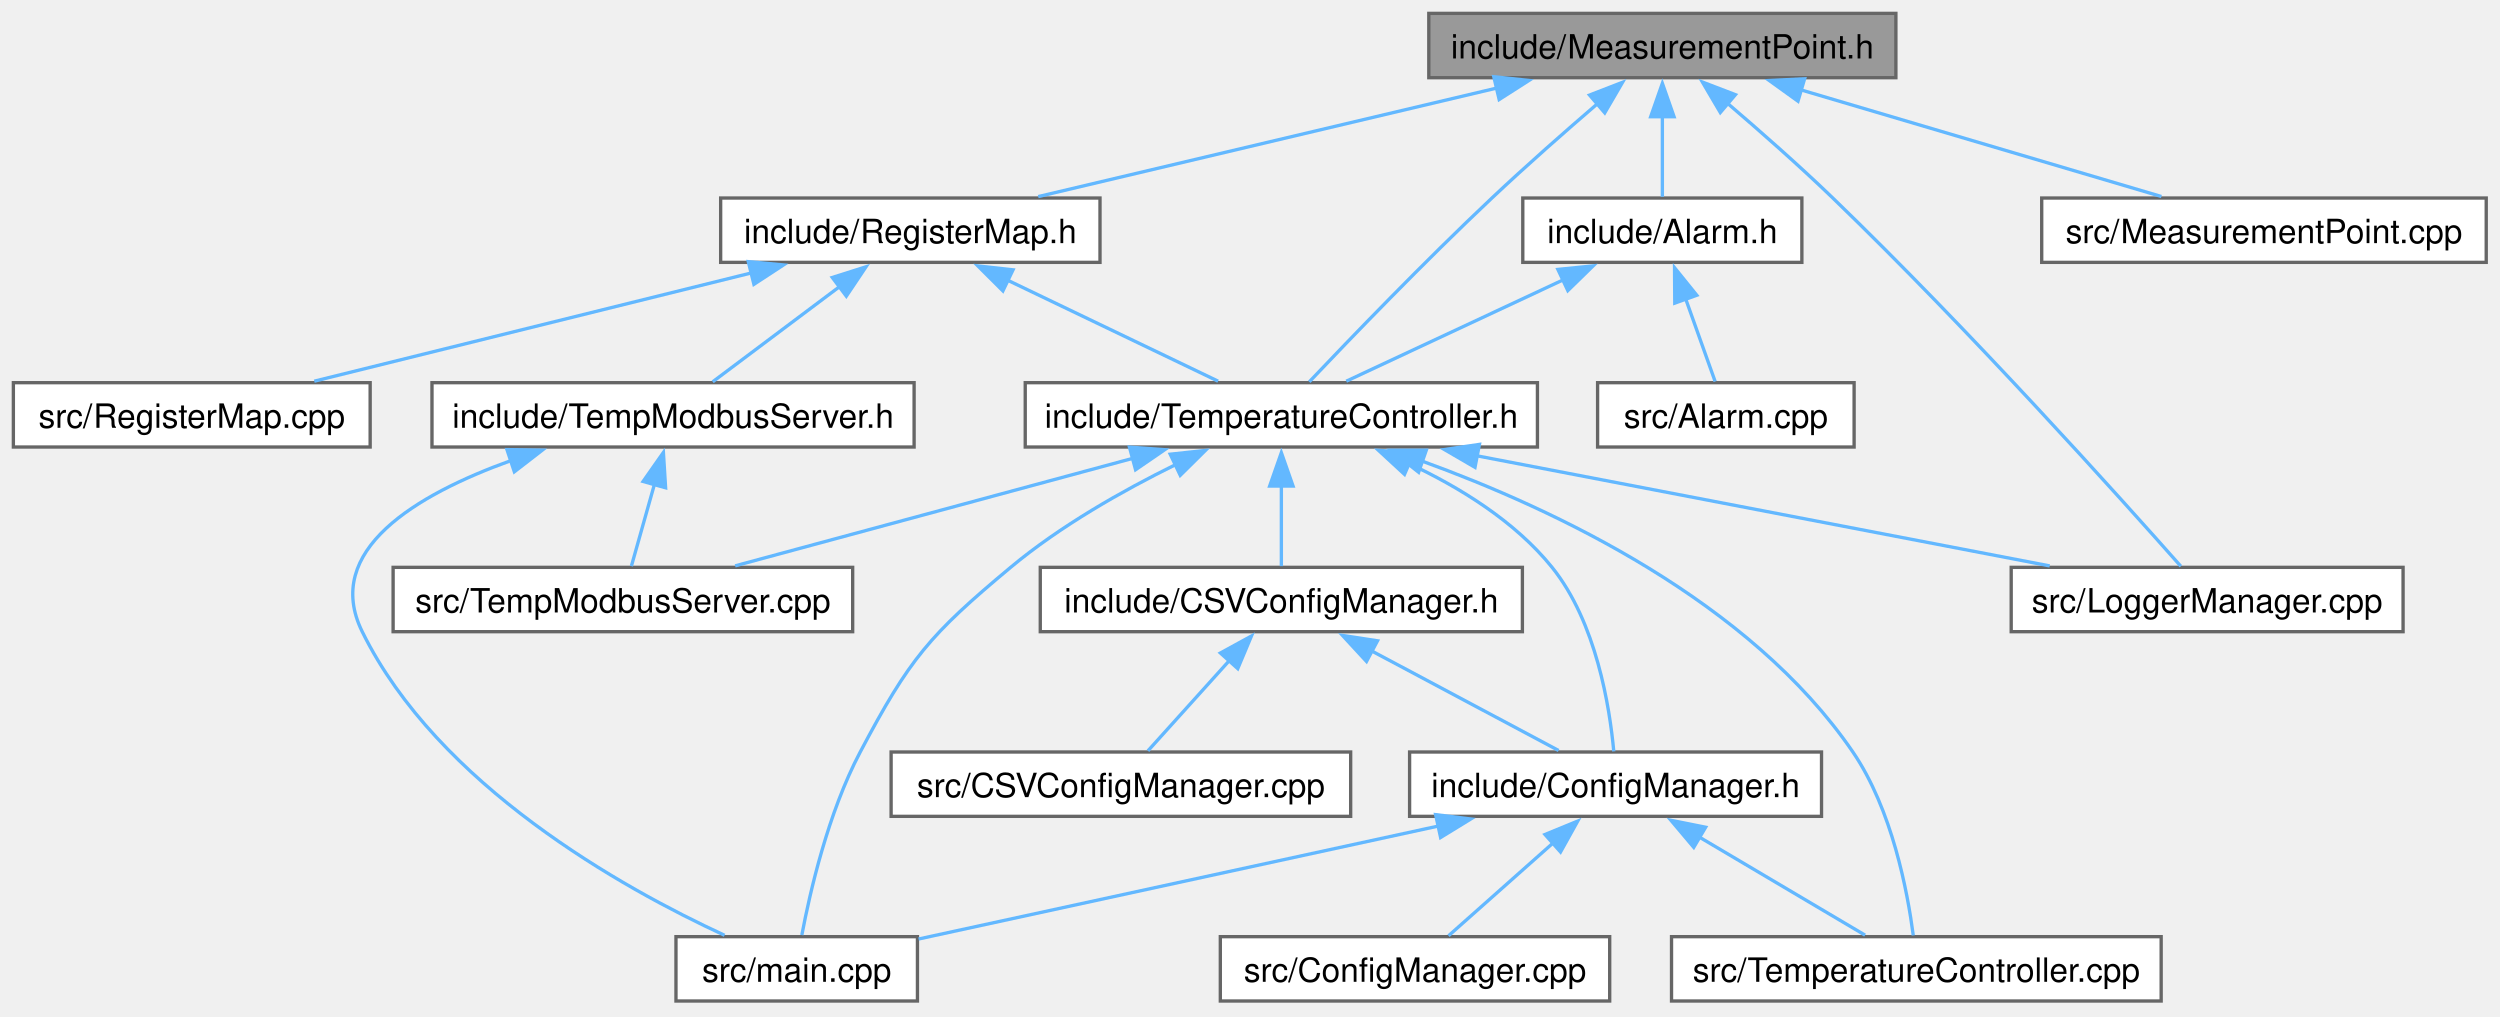
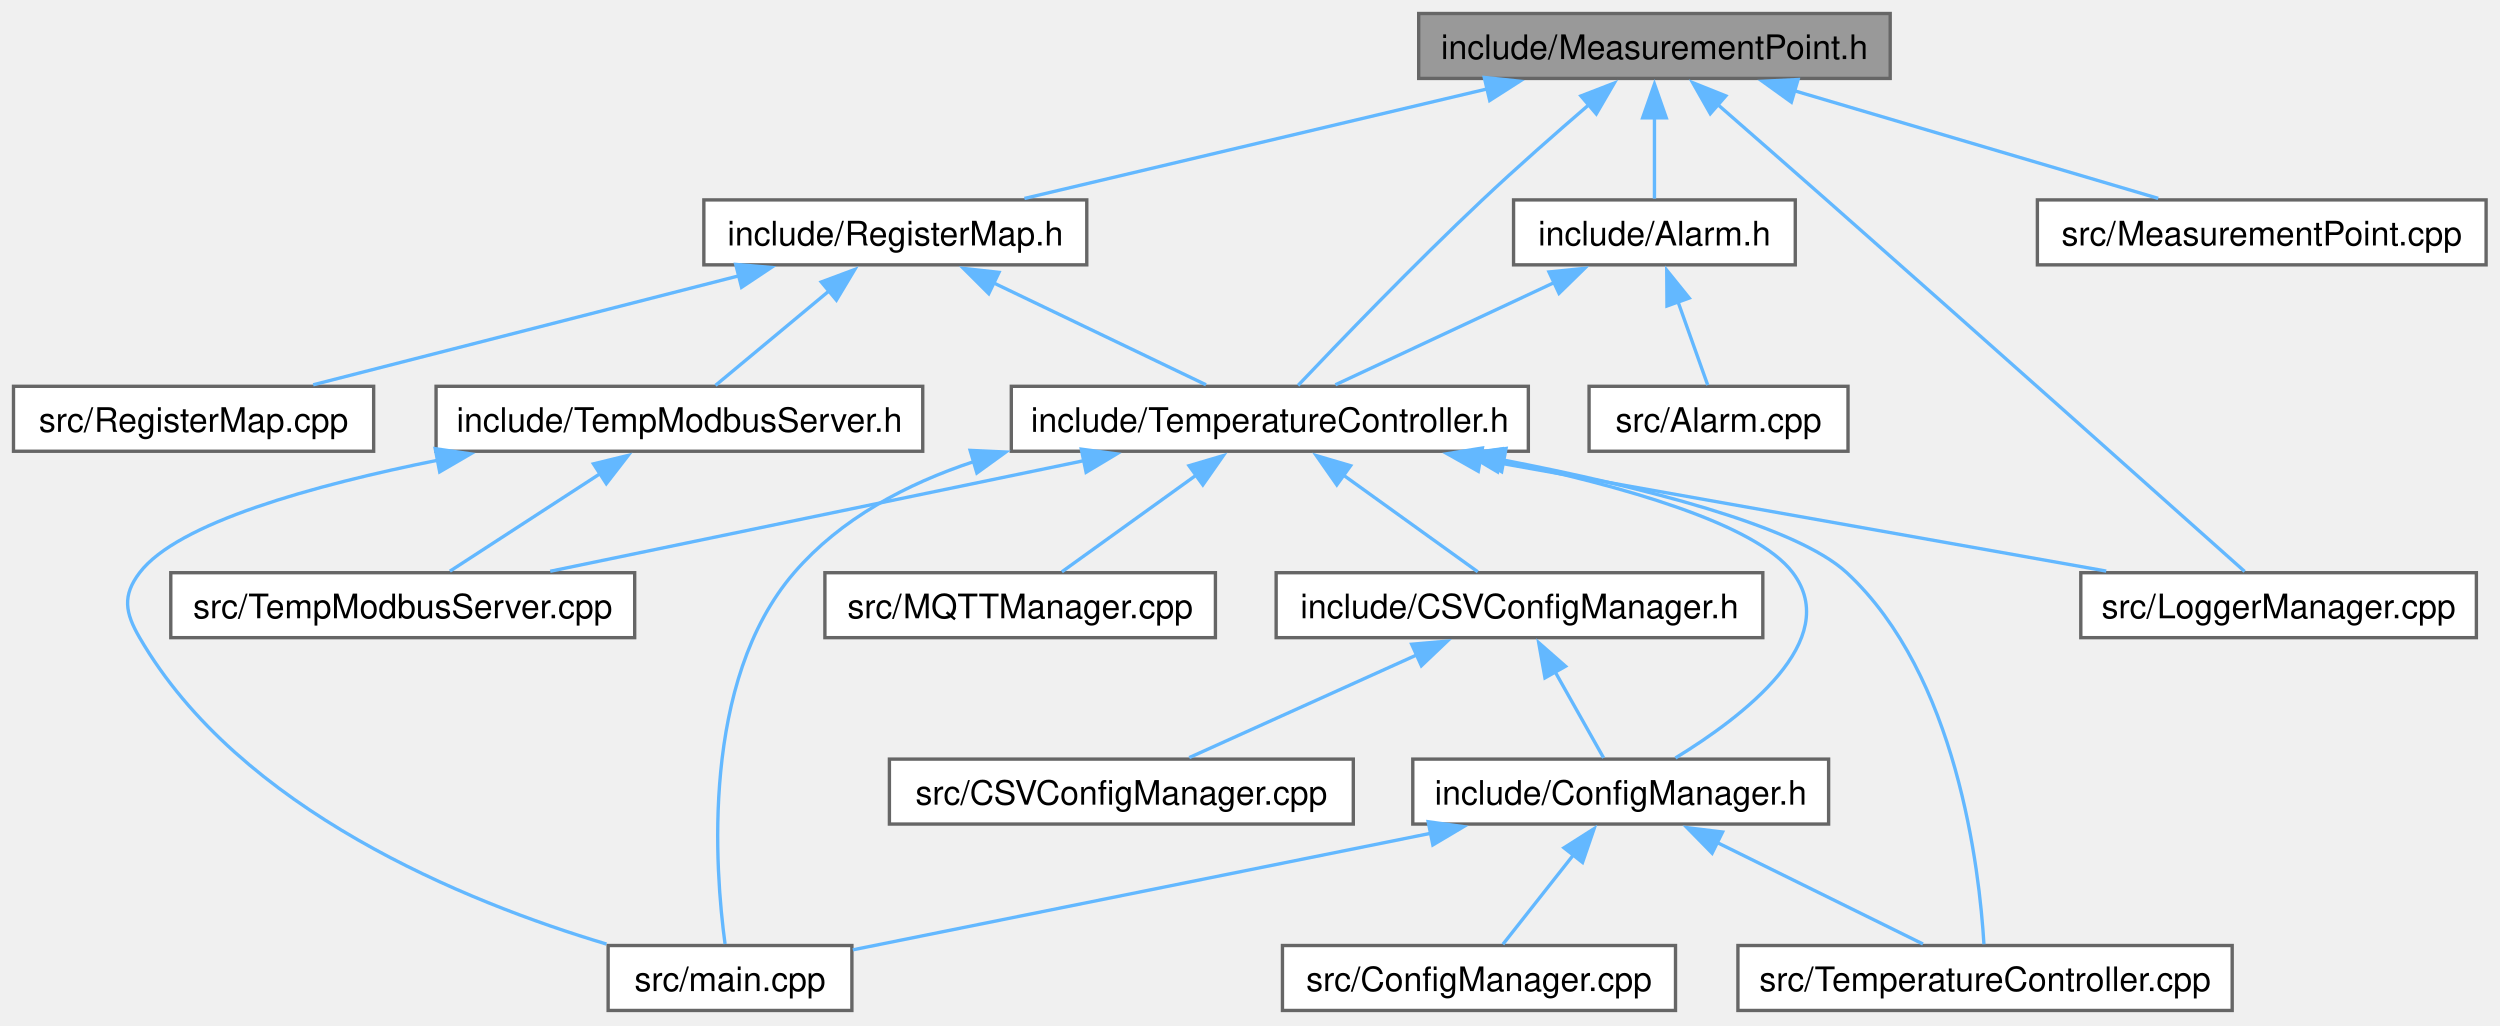
- <svg xmlns="http://www.w3.org/2000/svg" xmlns:xlink="http://www.w3.org/1999/xlink" width="748pt" height="304pt" viewBox="0.00 0.00 748.00 304.00">
+ <svg xmlns="http://www.w3.org/2000/svg" xmlns:xlink="http://www.w3.org/1999/xlink" width="741pt" height="304pt" viewBox="0.00 0.00 741.00 304.00">
  <g id="graph0" class="graph" transform="scale(1 1) rotate(0) translate(4 299.5)">
    <g id="Node000001" class="node">
      <g id="a_Node000001">
        <a xlink:title="Measurement point abstraction for temperature monitoring system.">
-           <polygon fill="#999999" stroke="#666666" points="563.25,-295.5 423.5,-295.5 423.5,-276.25 563.25,-276.25 563.25,-295.5" />
-           <text xml:space="preserve" text-anchor="middle" x="493.38" y="-282" font-family="Helvetica,sans-Serif" font-size="10.00">include/MeasurementPoint.h</text>
+           <polygon fill="#999999" stroke="#666666" points="556.25,-295.5 416.5,-295.5 416.5,-276.25 556.25,-276.25 556.25,-295.5" />
+           <text xml:space="preserve" text-anchor="middle" x="486.38" y="-282" font-family="Helvetica,sans-Serif" font-size="10.00">include/MeasurementPoint.h</text>
        </a>
      </g>
    </g>
    <g id="Node000002" class="node">
      <g id="a_Node000002">
        <a xlink:href="_alarm_8h.html" target="_top" xlink:title="Alarm management system for temperature monitoring.">
-           <polygon fill="white" stroke="#666666" points="535.12,-240.25 451.62,-240.25 451.62,-221 535.12,-221 535.12,-240.25" />
-           <text xml:space="preserve" text-anchor="middle" x="493.38" y="-226.75" font-family="Helvetica,sans-Serif" font-size="10.00">include/Alarm.h</text>
+           <polygon fill="white" stroke="#666666" points="528.12,-240.25 444.62,-240.25 444.62,-221 528.12,-221 528.12,-240.25" />
+           <text xml:space="preserve" text-anchor="middle" x="486.38" y="-226.75" font-family="Helvetica,sans-Serif" font-size="10.00">include/Alarm.h</text>
        </a>
      </g>
    </g>
    <g id="edge1_Node000001_Node000002" class="edge">
      <g id="a_edge1_Node000001_Node000002">
        <a xlink:title=" ">
-           <path fill="none" stroke="#63b8ff" d="M493.38,-264.63C493.38,-256.34 493.38,-247.17 493.38,-240.61" />
-           <polygon fill="#63b8ff" stroke="#63b8ff" points="489.88,-264.57 493.38,-274.57 496.88,-264.57 489.88,-264.57" />
+           <path fill="none" stroke="#63b8ff" d="M486.38,-264.63C486.38,-256.34 486.38,-247.17 486.38,-240.61" />
+           <polygon fill="#63b8ff" stroke="#63b8ff" points="482.88,-264.57 486.38,-274.57 489.88,-264.57 482.88,-264.57" />
        </a>
      </g>
    </g>
    <g id="Node000003" class="node">
      <g id="a_Node000003">
        <a xlink:href="_temperature_controller_8h.html" target="_top" xlink:title="Central temperature monitoring and control system.">
-           <polygon fill="white" stroke="#666666" points="456,-185 302.75,-185 302.75,-165.75 456,-165.75 456,-185" />
-           <text xml:space="preserve" text-anchor="middle" x="379.38" y="-171.5" font-family="Helvetica,sans-Serif" font-size="10.00">include/TemperatureController.h</text>
-         </a>
-       </g>
-     </g>
-     <g id="edge21_Node000001_Node000003" class="edge">
-       <g id="a_edge21_Node000001_Node000003">
-         <a xlink:title=" ">
-           <path fill="none" stroke="#63b8ff" d="M474.12,-268.61C464.45,-260.3 452.63,-249.91 442.38,-240.25 422.19,-221.24 399.62,-197.78 387.74,-185.26" />
-           <polygon fill="#63b8ff" stroke="#63b8ff" points="471.59,-271.06 481.47,-274.88 476.14,-265.73 471.59,-271.06" />
+           <polygon fill="white" stroke="#666666" points="449,-185 295.75,-185 295.75,-165.75 449,-165.75 449,-185" />
+           <text xml:space="preserve" text-anchor="middle" x="372.38" y="-171.5" font-family="Helvetica,sans-Serif" font-size="10.00">include/TemperatureController.h</text>
+         </a>
+       </g>
+     </g>
+     <g id="edge22_Node000001_Node000003" class="edge">
+       <g id="a_edge22_Node000001_Node000003">
+         <a xlink:title=" ">
+           <path fill="none" stroke="#63b8ff" d="M467.12,-268.61C457.45,-260.3 445.63,-249.91 435.38,-240.25 415.19,-221.24 392.62,-197.78 380.74,-185.26" />
+           <polygon fill="#63b8ff" stroke="#63b8ff" points="464.59,-271.06 474.47,-274.88 469.14,-265.73 464.59,-271.06" />
        </a>
      </g>
    </g>
    <g id="Node000010" class="node">
      <g id="a_Node000010">
        <a xlink:href="_logger_manager_8cpp.html" target="_top" xlink:title="Implementation of data logging and event management system.">
-           <polygon fill="white" stroke="#666666" points="715,-129.75 597.75,-129.75 597.75,-110.5 715,-110.5 715,-129.75" />
-           <text xml:space="preserve" text-anchor="middle" x="656.38" y="-116.25" font-family="Helvetica,sans-Serif" font-size="10.00">src/LoggerManager.cpp</text>
-         </a>
-       </g>
-     </g>
-     <g id="edge22_Node000001_Node000010" class="edge">
-       <g id="a_edge22_Node000001_Node000010">
-         <a xlink:title=" ">
-           <path fill="none" stroke="#63b8ff" d="M512.72,-268.72C522.43,-260.42 534.24,-250.03 544.38,-240.25 585.23,-200.83 630.61,-150.3 648.51,-130.07" />
-           <polygon fill="#63b8ff" stroke="#63b8ff" points="510.72,-265.83 505.35,-274.96 515.24,-271.17 510.72,-265.83" />
+           <polygon fill="white" stroke="#666666" points="730,-129.75 612.75,-129.75 612.75,-110.5 730,-110.5 730,-129.75" />
+           <text xml:space="preserve" text-anchor="middle" x="671.38" y="-116.25" font-family="Helvetica,sans-Serif" font-size="10.00">src/LoggerManager.cpp</text>
+         </a>
+       </g>
+     </g>
+     <g id="edge23_Node000001_Node000010" class="edge">
+       <g id="a_edge23_Node000001_Node000010">
+         <a xlink:title=" ">
+           <path fill="none" stroke="#63b8ff" d="M505,-268.64C514.67,-260.19 526.68,-249.69 537.38,-240.25 583.83,-199.28 639.03,-150.02 661.31,-130.12" />
+           <polygon fill="#63b8ff" stroke="#63b8ff" points="502.93,-265.8 497.7,-275.01 507.53,-271.08 502.93,-265.8" />
+         </a>
+       </g>
+     </g>
+     <g id="Node000014" class="node">
+       <g id="a_Node000014">
+         <a xlink:href="_register_map_8h.html" target="_top" xlink:title="Modbus register mapping for temperature monitoring system.">
+           <polygon fill="white" stroke="#666666" points="318.12,-240.25 204.62,-240.25 204.62,-221 318.12,-221 318.12,-240.25" />
+           <text xml:space="preserve" text-anchor="middle" x="261.38" y="-226.75" font-family="Helvetica,sans-Serif" font-size="10.00">include/RegisterMap.h</text>
+         </a>
+       </g>
+     </g>
+     <g id="edge16_Node000001_Node000014" class="edge">
+       <g id="a_edge16_Node000001_Node000014">
+         <a xlink:title=" ">
+           <path fill="none" stroke="#63b8ff" d="M436.77,-273.14C395.45,-263.36 337.44,-249.63 299.64,-240.68" />
+           <polygon fill="#63b8ff" stroke="#63b8ff" points="435.94,-276.54 446.48,-275.43 437.55,-269.72 435.94,-276.54" />
+         </a>
+       </g>
+     </g>
+     <g id="Node000017" class="node">
+       <g id="a_Node000017">
+         <a xlink:href="_measurement_point_8cpp.html" target="_top" xlink:title="Implementation of temperature measurement point management.">
+           <polygon fill="white" stroke="#666666" points="732.88,-240.25 599.88,-240.25 599.88,-221 732.88,-221 732.88,-240.25" />
+           <text xml:space="preserve" text-anchor="middle" x="666.38" y="-226.75" font-family="Helvetica,sans-Serif" font-size="10.00">src/MeasurementPoint.cpp</text>
+         </a>
+       </g>
+     </g>
+     <g id="edge24_Node000001_Node000017" class="edge">
+       <g id="a_edge24_Node000001_Node000017">
+         <a xlink:title=" ">
+           <path fill="none" stroke="#63b8ff" d="M527.56,-272.69C560.48,-262.95 605.9,-249.52 635.69,-240.7" />
+           <polygon fill="#63b8ff" stroke="#63b8ff" points="526.96,-269.22 518.36,-275.41 528.94,-275.93 526.96,-269.22" />
+         </a>
+       </g>
+     </g>
+     <g id="edge2_Node000002_Node000003" class="edge">
+       <g id="a_edge2_Node000002_Node000003">
+         <a xlink:title=" ">
+           <path fill="none" stroke="#63b8ff" d="M456.69,-215.76C436.22,-206.2 409.61,-193.77 391.81,-185.45" />
+           <polygon fill="#63b8ff" stroke="#63b8ff" points="455.12,-218.89 465.67,-219.95 458.09,-212.55 455.12,-218.89" />
        </a>
      </g>
    </g>
    <g id="Node000013" class="node">
      <g id="a_Node000013">
-         <a xlink:href="_register_map_8h.html" target="_top" xlink:title="Modbus register mapping for temperature monitoring system.">
-           <polygon fill="white" stroke="#666666" points="325.12,-240.25 211.62,-240.25 211.62,-221 325.12,-221 325.12,-240.25" />
-           <text xml:space="preserve" text-anchor="middle" x="268.38" y="-226.75" font-family="Helvetica,sans-Serif" font-size="10.00">include/RegisterMap.h</text>
-         </a>
-       </g>
-     </g>
-     <g id="edge15_Node000001_Node000013" class="edge">
-       <g id="a_edge15_Node000001_Node000013">
-         <a xlink:title=" ">
-           <path fill="none" stroke="#63b8ff" d="M443.77,-273.14C402.45,-263.36 344.44,-249.63 306.64,-240.68" />
-           <polygon fill="#63b8ff" stroke="#63b8ff" points="442.94,-276.54 453.48,-275.43 444.55,-269.72 442.94,-276.54" />
-         </a>
-       </g>
-     </g>
-     <g id="Node000016" class="node">
-       <g id="a_Node000016">
-         <a xlink:href="_measurement_point_8cpp.html" target="_top" xlink:title="Implementation of temperature measurement point management.">
-           <polygon fill="white" stroke="#666666" points="739.88,-240.25 606.88,-240.25 606.88,-221 739.88,-221 739.88,-240.25" />
-           <text xml:space="preserve" text-anchor="middle" x="673.38" y="-226.75" font-family="Helvetica,sans-Serif" font-size="10.00">src/MeasurementPoint.cpp</text>
-         </a>
-       </g>
-     </g>
-     <g id="edge23_Node000001_Node000016" class="edge">
-       <g id="a_edge23_Node000001_Node000016">
-         <a xlink:title=" ">
-           <path fill="none" stroke="#63b8ff" d="M534.56,-272.69C567.48,-262.95 612.9,-249.52 642.69,-240.7" />
-           <polygon fill="#63b8ff" stroke="#63b8ff" points="533.96,-269.22 525.36,-275.41 535.94,-275.93 533.96,-269.22" />
-         </a>
-       </g>
-     </g>
-     <g id="edge2_Node000002_Node000003" class="edge">
-       <g id="a_edge2_Node000002_Node000003">
-         <a xlink:title=" ">
-           <path fill="none" stroke="#63b8ff" d="M463.69,-215.76C443.22,-206.2 416.61,-193.77 398.81,-185.45" />
-           <polygon fill="#63b8ff" stroke="#63b8ff" points="462.12,-218.89 472.67,-219.95 465.09,-212.55 462.12,-218.89" />
-         </a>
-       </g>
-     </g>
-     <g id="Node000012" class="node">
-       <g id="a_Node000012">
        <a xlink:href="_alarm_8cpp.html" target="_top" xlink:title="Implementation of alarm management system for temperature monitoring.">
-           <polygon fill="white" stroke="#666666" points="550.75,-185 474,-185 474,-165.75 550.75,-165.75 550.75,-185" />
-           <text xml:space="preserve" text-anchor="middle" x="512.38" y="-171.5" font-family="Helvetica,sans-Serif" font-size="10.00">src/Alarm.cpp</text>
-         </a>
-       </g>
-     </g>
-     <g id="edge14_Node000002_Node000012" class="edge">
-       <g id="a_edge14_Node000002_Node000012">
-         <a xlink:title=" ">
-           <path fill="none" stroke="#63b8ff" d="M500.29,-210.25C503.33,-201.74 506.74,-192.15 509.17,-185.36" />
-           <polygon fill="#63b8ff" stroke="#63b8ff" points="497.09,-208.81 497.02,-219.41 503.68,-211.16 497.09,-208.81" />
+           <polygon fill="white" stroke="#666666" points="543.75,-185 467,-185 467,-165.75 543.75,-165.75 543.75,-185" />
+           <text xml:space="preserve" text-anchor="middle" x="505.38" y="-171.5" font-family="Helvetica,sans-Serif" font-size="10.00">src/Alarm.cpp</text>
+         </a>
+       </g>
+     </g>
+     <g id="edge15_Node000002_Node000013" class="edge">
+       <g id="a_edge15_Node000002_Node000013">
+         <a xlink:title=" ">
+           <path fill="none" stroke="#63b8ff" d="M493.29,-210.25C496.33,-201.74 499.74,-192.15 502.17,-185.36" />
+           <polygon fill="#63b8ff" stroke="#63b8ff" points="490.09,-208.81 490.02,-219.41 496.68,-211.16 490.09,-208.81" />
        </a>
      </g>
    </g>
    <g id="Node000004" class="node">
      <g id="a_Node000004">
        <a xlink:href="_c_s_v_config_manager_8h.html" target="_top" xlink:title="CSV configuration import/export manager for measurement points and alarms.">
-           <polygon fill="white" stroke="#666666" points="451.5,-129.75 307.25,-129.75 307.25,-110.5 451.5,-110.5 451.5,-129.75" />
-           <text xml:space="preserve" text-anchor="middle" x="379.38" y="-116.25" font-family="Helvetica,sans-Serif" font-size="10.00">include/CSVConfigManager.h</text>
+           <polygon fill="white" stroke="#666666" points="518.5,-129.75 374.25,-129.75 374.25,-110.5 518.5,-110.5 518.5,-129.75" />
+           <text xml:space="preserve" text-anchor="middle" x="446.38" y="-116.25" font-family="Helvetica,sans-Serif" font-size="10.00">include/CSVConfigManager.h</text>
        </a>
      </g>
    </g>
    <g id="edge3_Node000003_Node000004" class="edge">
      <g id="a_edge3_Node000003_Node000004">
        <a xlink:title=" ">
-           <path fill="none" stroke="#63b8ff" d="M379.38,-154.13C379.38,-145.84 379.38,-136.67 379.38,-130.11" />
-           <polygon fill="#63b8ff" stroke="#63b8ff" points="375.88,-154.07 379.38,-164.07 382.88,-154.07 375.88,-154.07" />
+           <path fill="none" stroke="#63b8ff" d="M394.13,-158.72C407.13,-149.37 423.16,-137.83 434.01,-130.02" />
+           <polygon fill="#63b8ff" stroke="#63b8ff" points="392.23,-155.78 386.16,-164.46 396.32,-161.46 392.23,-155.78" />
        </a>
      </g>
    </g>
    <g id="Node000005" class="node">
      <g id="a_Node000005">
        <a xlink:href="_config_manager_8h.html" target="_top" xlink:title="Configuration management system for temperature monitoring device.">
-           <polygon fill="white" stroke="#666666" points="541,-74.5 417.75,-74.5 417.75,-55.25 541,-55.25 541,-74.5" />
-           <text xml:space="preserve" text-anchor="middle" x="479.38" y="-61" font-family="Helvetica,sans-Serif" font-size="10.00">include/ConfigManager.h</text>
+           <polygon fill="white" stroke="#666666" points="538,-74.5 414.75,-74.5 414.75,-55.25 538,-55.25 538,-74.5" />
+           <text xml:space="preserve" text-anchor="middle" x="476.38" y="-61" font-family="Helvetica,sans-Serif" font-size="10.00">include/ConfigManager.h</text>
        </a>
      </g>
    </g>
    <g id="edge9_Node000003_Node000005" class="edge">
      <g id="a_edge9_Node000003_Node000005">
        <a xlink:title=" ">
-           <path fill="none" stroke="#63b8ff" d="M417.34,-160.9C432.63,-153.77 449.24,-143.57 460.38,-129.75 473.59,-113.35 477.62,-87.99 478.84,-74.69" />
-           <polygon fill="#63b8ff" stroke="#63b8ff" points="416.23,-157.57 408.44,-164.76 419.01,-164 416.23,-157.57" />
+           <path fill="none" stroke="#63b8ff" d="M440.45,-163.08C476.88,-155.5 516.46,-144.25 527.38,-129.75 542.39,-109.8 512.66,-87.09 492.6,-74.84" />
+           <polygon fill="#63b8ff" stroke="#63b8ff" points="439.88,-159.63 430.76,-165.02 441.25,-166.49 439.88,-159.63" />
        </a>
      </g>
    </g>
    <g id="Node000007" class="node">
      <g id="a_Node000007">
        <a xlink:href="_temperature_controller_8cpp.html" target="_top" xlink:title="Implementation of the central temperature monitoring and control system.">
-           <polygon fill="white" stroke="#666666" points="642.62,-19.25 496.12,-19.25 496.12,0 642.62,0 642.62,-19.25" />
-           <text xml:space="preserve" text-anchor="middle" x="569.38" y="-5.75" font-family="Helvetica,sans-Serif" font-size="10.00">src/TemperatureController.cpp</text>
-         </a>
-       </g>
-     </g>
-     <g id="edge12_Node000003_Node000007" class="edge">
-       <g id="a_edge12_Node000003_Node000007">
-         <a xlink:title=" ">
-           <path fill="none" stroke="#63b8ff" d="M421.45,-161.55C461.34,-147.09 519.62,-119.52 550.38,-74.5 562.12,-57.3 566.74,-32.71 568.45,-19.62" />
-           <polygon fill="#63b8ff" stroke="#63b8ff" points="420.45,-158.2 412.15,-164.79 422.75,-164.81 420.45,-158.2" />
+           <polygon fill="white" stroke="#666666" points="657.62,-19.25 511.12,-19.25 511.12,0 657.62,0 657.62,-19.25" />
+           <text xml:space="preserve" text-anchor="middle" x="584.38" y="-5.75" font-family="Helvetica,sans-Serif" font-size="10.00">src/TemperatureController.cpp</text>
+         </a>
+       </g>
+     </g>
+     <g id="edge13_Node000003_Node000007" class="edge">
+       <g id="a_edge13_Node000003_Node000007">
+         <a xlink:title=" ">
+           <path fill="none" stroke="#63b8ff" d="M441.68,-163.13C482.21,-155.28 528.31,-143.71 543.38,-129.75 576.1,-99.42 582.71,-41.78 584.04,-19.62" />
+           <polygon fill="#63b8ff" stroke="#63b8ff" points="441.09,-159.68 431.91,-164.97 442.38,-166.56 441.09,-159.68" />
        </a>
      </g>
    </g>
    <g id="Node000008" class="node">
      <g id="a_Node000008">
        <a xlink:href="main_8cpp.html" target="_top" xlink:title="Main application entry point for Industrial Temperature Monitoring System.">
-           <polygon fill="white" stroke="#666666" points="270.5,-19.25 198.25,-19.25 198.25,0 270.5,0 270.5,-19.25" />
-           <text xml:space="preserve" text-anchor="middle" x="234.38" y="-5.75" font-family="Helvetica,sans-Serif" font-size="10.00">src/main.cpp</text>
-         </a>
-       </g>
-     </g>
-     <g id="edge13_Node000003_Node000008" class="edge">
-       <g id="a_edge13_Node000003_Node000008">
-         <a xlink:title=" ">
-           <path fill="none" stroke="#63b8ff" d="M347.71,-160.47C331.97,-152.72 313.2,-142.12 298.38,-129.75 274.06,-109.46 268.18,-102.5 253.38,-74.5 243.75,-56.29 238.32,-32.52 235.91,-19.73" />
-           <polygon fill="#63b8ff" stroke="#63b8ff" points="346.13,-163.6 356.66,-164.73 349.13,-157.28 346.13,-163.6" />
+           <polygon fill="white" stroke="#666666" points="248.5,-19.25 176.25,-19.25 176.25,0 248.5,0 248.5,-19.25" />
+           <text xml:space="preserve" text-anchor="middle" x="212.38" y="-5.75" font-family="Helvetica,sans-Serif" font-size="10.00">src/main.cpp</text>
+         </a>
+       </g>
+     </g>
+     <g id="edge14_Node000003_Node000008" class="edge">
+       <g id="a_edge14_Node000003_Node000008">
+         <a xlink:title=" ">
+           <path fill="none" stroke="#63b8ff" d="M284.72,-162.71C264.63,-156.07 245.16,-145.74 231.38,-129.75 203.62,-97.54 207.94,-41.51 210.91,-19.69" />
+           <polygon fill="#63b8ff" stroke="#63b8ff" points="283.55,-166.01 294.13,-165.52 285.55,-159.31 283.55,-166.01" />
        </a>
      </g>
    </g>
    <g id="edge10_Node000003_Node000010" class="edge">
      <g id="a_edge10_Node000003_Node000010">
        <a xlink:title=" ">
-           <path fill="none" stroke="#63b8ff" d="M437.85,-163.13C488.87,-153.33 561.93,-139.28 609.27,-130.18" />
-           <polygon fill="#63b8ff" stroke="#63b8ff" points="437.32,-159.67 428.16,-165 438.65,-166.54 437.32,-159.67" />
+           <path fill="none" stroke="#63b8ff" d="M434.44,-163.32C489.46,-153.52 568.85,-139.38 620.28,-130.23" />
+           <polygon fill="#63b8ff" stroke="#63b8ff" points="434.16,-159.82 424.93,-165.02 435.38,-166.71 434.16,-159.82" />
        </a>
      </g>
    </g>
    <g id="Node000011" class="node">
      <g id="a_Node000011">
-         <a xlink:href="_temp_modbus_server_8cpp.html" target="_top" xlink:title="Implementation of Modbus RTU server for temperature monitoring.">
-           <polygon fill="white" stroke="#666666" points="251.12,-129.75 113.62,-129.75 113.62,-110.5 251.12,-110.5 251.12,-129.75" />
-           <text xml:space="preserve" text-anchor="middle" x="182.38" y="-116.25" font-family="Helvetica,sans-Serif" font-size="10.00">src/TempModbusServer.cpp</text>
+         <a xlink:href="_m_q_t_t_manager_8cpp.html" target="_top" xlink:title="Implementation of MQTT Manager using 256dpi/MQTT library.">
+           <polygon fill="white" stroke="#666666" points="356.25,-129.75 240.5,-129.75 240.5,-110.5 356.25,-110.5 356.25,-129.75" />
+           <text xml:space="preserve" text-anchor="middle" x="298.38" y="-116.25" font-family="Helvetica,sans-Serif" font-size="10.00">src/MQTTManager.cpp</text>
        </a>
      </g>
    </g>
    <g id="edge11_Node000003_Node000011" class="edge">
      <g id="a_edge11_Node000003_Node000011">
        <a xlink:title=" ">
-           <path fill="none" stroke="#63b8ff" d="M335.24,-162.45C299.14,-152.69 248.84,-139.09 215.96,-130.2" />
-           <polygon fill="#63b8ff" stroke="#63b8ff" points="333.93,-165.72 344.5,-164.95 335.76,-158.96 333.93,-165.72" />
+           <path fill="none" stroke="#63b8ff" d="M350.62,-158.72C337.62,-149.37 321.59,-137.83 310.74,-130.02" />
+           <polygon fill="#63b8ff" stroke="#63b8ff" points="348.43,-161.46 358.59,-164.46 352.52,-155.78 348.43,-161.46" />
+         </a>
+       </g>
+     </g>
+     <g id="Node000012" class="node">
+       <g id="a_Node000012">
+         <a xlink:href="_temp_modbus_server_8cpp.html" target="_top" xlink:title="Implementation of Modbus RTU server for temperature monitoring.">
+           <polygon fill="white" stroke="#666666" points="184.12,-129.75 46.62,-129.75 46.62,-110.5 184.12,-110.5 184.12,-129.75" />
+           <text xml:space="preserve" text-anchor="middle" x="115.38" y="-116.25" font-family="Helvetica,sans-Serif" font-size="10.00">src/TempModbusServer.cpp</text>
+         </a>
+       </g>
+     </g>
+     <g id="edge12_Node000003_Node000012" class="edge">
+       <g id="a_edge12_Node000003_Node000012">
+         <a xlink:title=" ">
+           <path fill="none" stroke="#63b8ff" d="M317.22,-162.95C269.93,-153.15 202.72,-139.22 159.08,-130.18" />
+           <polygon fill="#63b8ff" stroke="#63b8ff" points="316.5,-166.37 327.01,-164.97 317.92,-159.52 316.5,-166.37" />
        </a>
      </g>
    </g>
    <g id="edge4_Node000004_Node000005" class="edge">
      <g id="a_edge4_Node000004_Node000005">
        <a xlink:title=" ">
-           <path fill="none" stroke="#63b8ff" d="M406.42,-104.73C424.23,-95.24 447,-83.11 462.33,-74.95" />
-           <polygon fill="#63b8ff" stroke="#63b8ff" points="404.86,-101.59 397.67,-109.38 408.15,-107.77 404.86,-101.59" />
+           <path fill="none" stroke="#63b8ff" d="M456.96,-100.33C461.84,-91.67 467.4,-81.81 471.31,-74.86" />
+           <polygon fill="#63b8ff" stroke="#63b8ff" points="453.93,-98.58 452.07,-109.01 460.03,-102.02 453.93,-98.58" />
        </a>
      </g>
    </g>
    <g id="Node000009" class="node">
      <g id="a_Node000009">
        <a xlink:href="_c_s_v_config_manager_8cpp.html" target="_top" xlink:title="Implementation of CSV configuration management for measurement points.">
-           <polygon fill="white" stroke="#666666" points="400.12,-74.5 262.62,-74.5 262.62,-55.25 400.12,-55.25 400.12,-74.5" />
-           <text xml:space="preserve" text-anchor="middle" x="331.38" y="-61" font-family="Helvetica,sans-Serif" font-size="10.00">src/CSVConfigManager.cpp</text>
+           <polygon fill="white" stroke="#666666" points="397.12,-74.5 259.62,-74.5 259.62,-55.25 397.12,-55.25 397.12,-74.5" />
+           <text xml:space="preserve" text-anchor="middle" x="328.38" y="-61" font-family="Helvetica,sans-Serif" font-size="10.00">src/CSVConfigManager.cpp</text>
        </a>
      </g>
    </g>
    <g id="edge8_Node000004_Node000009" class="edge">
      <g id="a_edge8_Node000004_Node000009">
        <a xlink:title=" ">
-           <path fill="none" stroke="#63b8ff" d="M363.98,-102.04C355.83,-93 346.16,-82.27 339.47,-74.86" />
-           <polygon fill="#63b8ff" stroke="#63b8ff" points="361.14,-104.12 370.44,-109.21 366.34,-99.44 361.14,-104.12" />
+           <path fill="none" stroke="#63b8ff" d="M415.94,-105.39C394.72,-95.81 367,-83.31 348.49,-74.95" />
+           <polygon fill="#63b8ff" stroke="#63b8ff" points="414.42,-108.55 424.98,-109.47 417.3,-102.17 414.42,-108.55" />
        </a>
      </g>
    </g>
    <g id="Node000006" class="node">
      <g id="a_Node000006">
        <a xlink:href="_config_manager_8cpp.html" target="_top" xlink:title="Implementation of web-based configuration management system.">
-           <polygon fill="white" stroke="#666666" points="477.62,-19.25 361.12,-19.25 361.12,0 477.62,0 477.62,-19.25" />
-           <text xml:space="preserve" text-anchor="middle" x="419.38" y="-5.75" font-family="Helvetica,sans-Serif" font-size="10.00">src/ConfigManager.cpp</text>
+           <polygon fill="white" stroke="#666666" points="492.62,-19.25 376.12,-19.25 376.12,0 492.62,0 492.62,-19.25" />
+           <text xml:space="preserve" text-anchor="middle" x="434.38" y="-5.75" font-family="Helvetica,sans-Serif" font-size="10.00">src/ConfigManager.cpp</text>
        </a>
      </g>
    </g>
    <g id="edge5_Node000005_Node000006" class="edge">
      <g id="a_edge5_Node000005_Node000006">
        <a xlink:title=" ">
-           <path fill="none" stroke="#63b8ff" d="M460.8,-47.39C450.44,-38.19 437.94,-27.1 429.4,-19.52" />
-           <polygon fill="#63b8ff" stroke="#63b8ff" points="458.26,-49.82 468.06,-53.84 462.91,-44.58 458.26,-49.82" />
+           <path fill="none" stroke="#63b8ff" d="M462.45,-46.22C455.42,-37.31 447.19,-26.87 441.46,-19.61" />
+           <polygon fill="#63b8ff" stroke="#63b8ff" points="459.56,-48.21 468.5,-53.89 465.06,-43.87 459.56,-48.21" />
        </a>
      </g>
    </g>
    <g id="edge6_Node000005_Node000007" class="edge">
      <g id="a_edge6_Node000005_Node000007">
        <a xlink:title=" ">
-           <path fill="none" stroke="#63b8ff" d="M504.39,-49.07C520.32,-39.65 540.43,-27.75 554.03,-19.7" />
-           <polygon fill="#63b8ff" stroke="#63b8ff" points="502.77,-45.97 495.94,-54.07 506.33,-51.99 502.77,-45.97" />
+           <path fill="none" stroke="#63b8ff" d="M504.77,-49.87C524.12,-40.33 549.18,-27.98 565.96,-19.7" />
+           <polygon fill="#63b8ff" stroke="#63b8ff" points="503.47,-46.61 496.05,-54.17 506.57,-52.89 503.47,-46.61" />
        </a>
      </g>
    </g>
    <g id="edge7_Node000005_Node000008" class="edge">
      <g id="a_edge7_Node000005_Node000008">
        <a xlink:title=" ">
-           <path fill="none" stroke="#63b8ff" d="M426.36,-52.35C379.37,-42.14 312.02,-27.5 270.84,-18.55" />
-           <polygon fill="#63b8ff" stroke="#63b8ff" points="425.54,-55.76 436.06,-54.46 427.03,-48.92 425.54,-55.76" />
-         </a>
-       </g>
-     </g>
-     <g id="edge19_Node000013_Node000003" class="edge">
-       <g id="a_edge19_Node000013_Node000003">
-         <a xlink:title=" ">
-           <path fill="none" stroke="#63b8ff" d="M297.56,-215.62C317.45,-206.08 343.2,-193.73 360.45,-185.45" />
-           <polygon fill="#63b8ff" stroke="#63b8ff" points="296.07,-212.46 288.57,-219.94 299.1,-218.77 296.07,-212.46" />
-         </a>
-       </g>
-     </g>
-     <g id="Node000014" class="node">
-       <g id="a_Node000014">
+           <path fill="none" stroke="#63b8ff" d="M420.3,-52.56C368.52,-42.12 293.12,-26.91 248.77,-17.97" />
+           <polygon fill="#63b8ff" stroke="#63b8ff" points="419.31,-55.94 429.81,-54.48 420.7,-49.07 419.31,-55.94" />
+         </a>
+       </g>
+     </g>
+     <g id="edge20_Node000014_Node000003" class="edge">
+       <g id="a_edge20_Node000014_Node000003">
+         <a xlink:title=" ">
+           <path fill="none" stroke="#63b8ff" d="M290.56,-215.62C310.45,-206.08 336.2,-193.73 353.45,-185.45" />
+           <polygon fill="#63b8ff" stroke="#63b8ff" points="289.07,-212.46 281.57,-219.94 292.1,-218.77 289.07,-212.46" />
+         </a>
+       </g>
+     </g>
+     <g id="Node000015" class="node">
+       <g id="a_Node000015">
        <a xlink:href="_temp_modbus_server_8h.html" target="_top" xlink:title="Modbus RTU server for temperature monitoring system.">
          <polygon fill="white" stroke="#666666" points="269.5,-185 125.25,-185 125.25,-165.75 269.5,-165.75 269.5,-185" />
          <text xml:space="preserve" text-anchor="middle" x="197.38" y="-171.5" font-family="Helvetica,sans-Serif" font-size="10.00">include/TempModbusServer.h</text>
        </a>
      </g>
    </g>
-     <g id="edge16_Node000013_Node000014" class="edge">
-       <g id="a_edge16_Node000013_Node000014">
-         <a xlink:title=" ">
-           <path fill="none" stroke="#63b8ff" d="M247.13,-213.69C234.73,-204.39 219.55,-193.01 209.24,-185.27" />
-           <polygon fill="#63b8ff" stroke="#63b8ff" points="245.02,-216.48 255.12,-219.68 249.22,-210.88 245.02,-216.48" />
-         </a>
-       </g>
-     </g>
-     <g id="Node000015" class="node">
-       <g id="a_Node000015">
+     <g id="edge17_Node000014_Node000015" class="edge">
+       <g id="a_edge17_Node000014_Node000015">
+         <a xlink:title=" ">
+           <path fill="none" stroke="#63b8ff" d="M241.89,-213.41C230.78,-204.17 217.27,-192.93 208.07,-185.27" />
+           <polygon fill="#63b8ff" stroke="#63b8ff" points="239.43,-215.92 249.35,-219.62 243.91,-210.54 239.43,-215.92" />
+         </a>
+       </g>
+     </g>
+     <g id="Node000016" class="node">
+       <g id="a_Node000016">
        <a xlink:href="_register_map_8cpp.html" target="_top" xlink:title="Implementation of Modbus register mapping for temperature monitoring.">
          <polygon fill="white" stroke="#666666" points="106.75,-185 0,-185 0,-165.75 106.75,-165.75 106.75,-185" />
          <text xml:space="preserve" text-anchor="middle" x="53.38" y="-171.5" font-family="Helvetica,sans-Serif" font-size="10.00">src/RegisterMap.cpp</text>
        </a>
      </g>
    </g>
-     <g id="edge20_Node000013_Node000015" class="edge">
-       <g id="a_edge20_Node000013_Node000015">
-         <a xlink:title=" ">
-           <path fill="none" stroke="#63b8ff" d="M220.97,-217.88C181.52,-208.11 126.15,-194.4 90.03,-185.45" />
-           <polygon fill="#63b8ff" stroke="#63b8ff" points="219.89,-221.22 230.43,-220.23 221.57,-214.43 219.89,-221.22" />
-         </a>
-       </g>
-     </g>
-     <g id="edge18_Node000014_Node000008" class="edge">
-       <g id="a_edge18_Node000014_Node000008">
-         <a xlink:title=" ">
-           <path fill="none" stroke="#63b8ff" d="M148.9,-161.7C120.52,-151.49 92.4,-134.8 104.38,-110.5 127.02,-64.55 182.09,-33.84 212.79,-19.66" />
-           <polygon fill="#63b8ff" stroke="#63b8ff" points="147.68,-164.98 158.27,-164.82 149.89,-158.34 147.68,-164.98" />
-         </a>
-       </g>
-     </g>
-     <g id="edge17_Node000014_Node000011" class="edge">
-       <g id="a_edge17_Node000014_Node000011">
-         <a xlink:title=" ">
-           <path fill="none" stroke="#63b8ff" d="M191.84,-154.71C189.46,-146.27 186.8,-136.83 184.91,-130.11" />
-           <polygon fill="#63b8ff" stroke="#63b8ff" points="188.41,-155.45 194.49,-164.13 195.15,-153.55 188.41,-155.45" />
+     <g id="edge21_Node000014_Node000016" class="edge">
+       <g id="a_edge21_Node000014_Node000016">
+         <a xlink:title=" ">
+           <path fill="none" stroke="#63b8ff" d="M215.27,-217.82C177.12,-208.05 123.71,-194.38 88.83,-185.45" />
+           <polygon fill="#63b8ff" stroke="#63b8ff" points="214.07,-221.13 224.62,-220.22 215.8,-214.35 214.07,-221.13" />
+         </a>
+       </g>
+     </g>
+     <g id="edge19_Node000015_Node000008" class="edge">
+       <g id="a_edge19_Node000015_Node000008">
+         <a xlink:title=" ">
+           <path fill="none" stroke="#63b8ff" d="M126.04,-163.15C88.74,-155.66 48.56,-144.49 37.38,-129.75 32.2,-122.94 33.08,-117.9 37.38,-110.5 67.06,-59.38 133.82,-32.23 175.76,-19.68" />
+           <polygon fill="#63b8ff" stroke="#63b8ff" points="125,-166.51 135.48,-164.97 126.32,-159.64 125,-166.51" />
+         </a>
+       </g>
+     </g>
+     <g id="edge18_Node000015_Node000012" class="edge">
+       <g id="a_edge18_Node000015_Node000012">
+         <a xlink:title=" ">
+           <path fill="none" stroke="#63b8ff" d="M174.17,-159.3C159.72,-149.92 141.63,-138.17 129.35,-130.2" />
+           <polygon fill="#63b8ff" stroke="#63b8ff" points="171.9,-162.01 182.2,-164.52 175.71,-156.14 171.9,-162.01" />
        </a>
      </g>
    </g>
  </g>
</svg>
